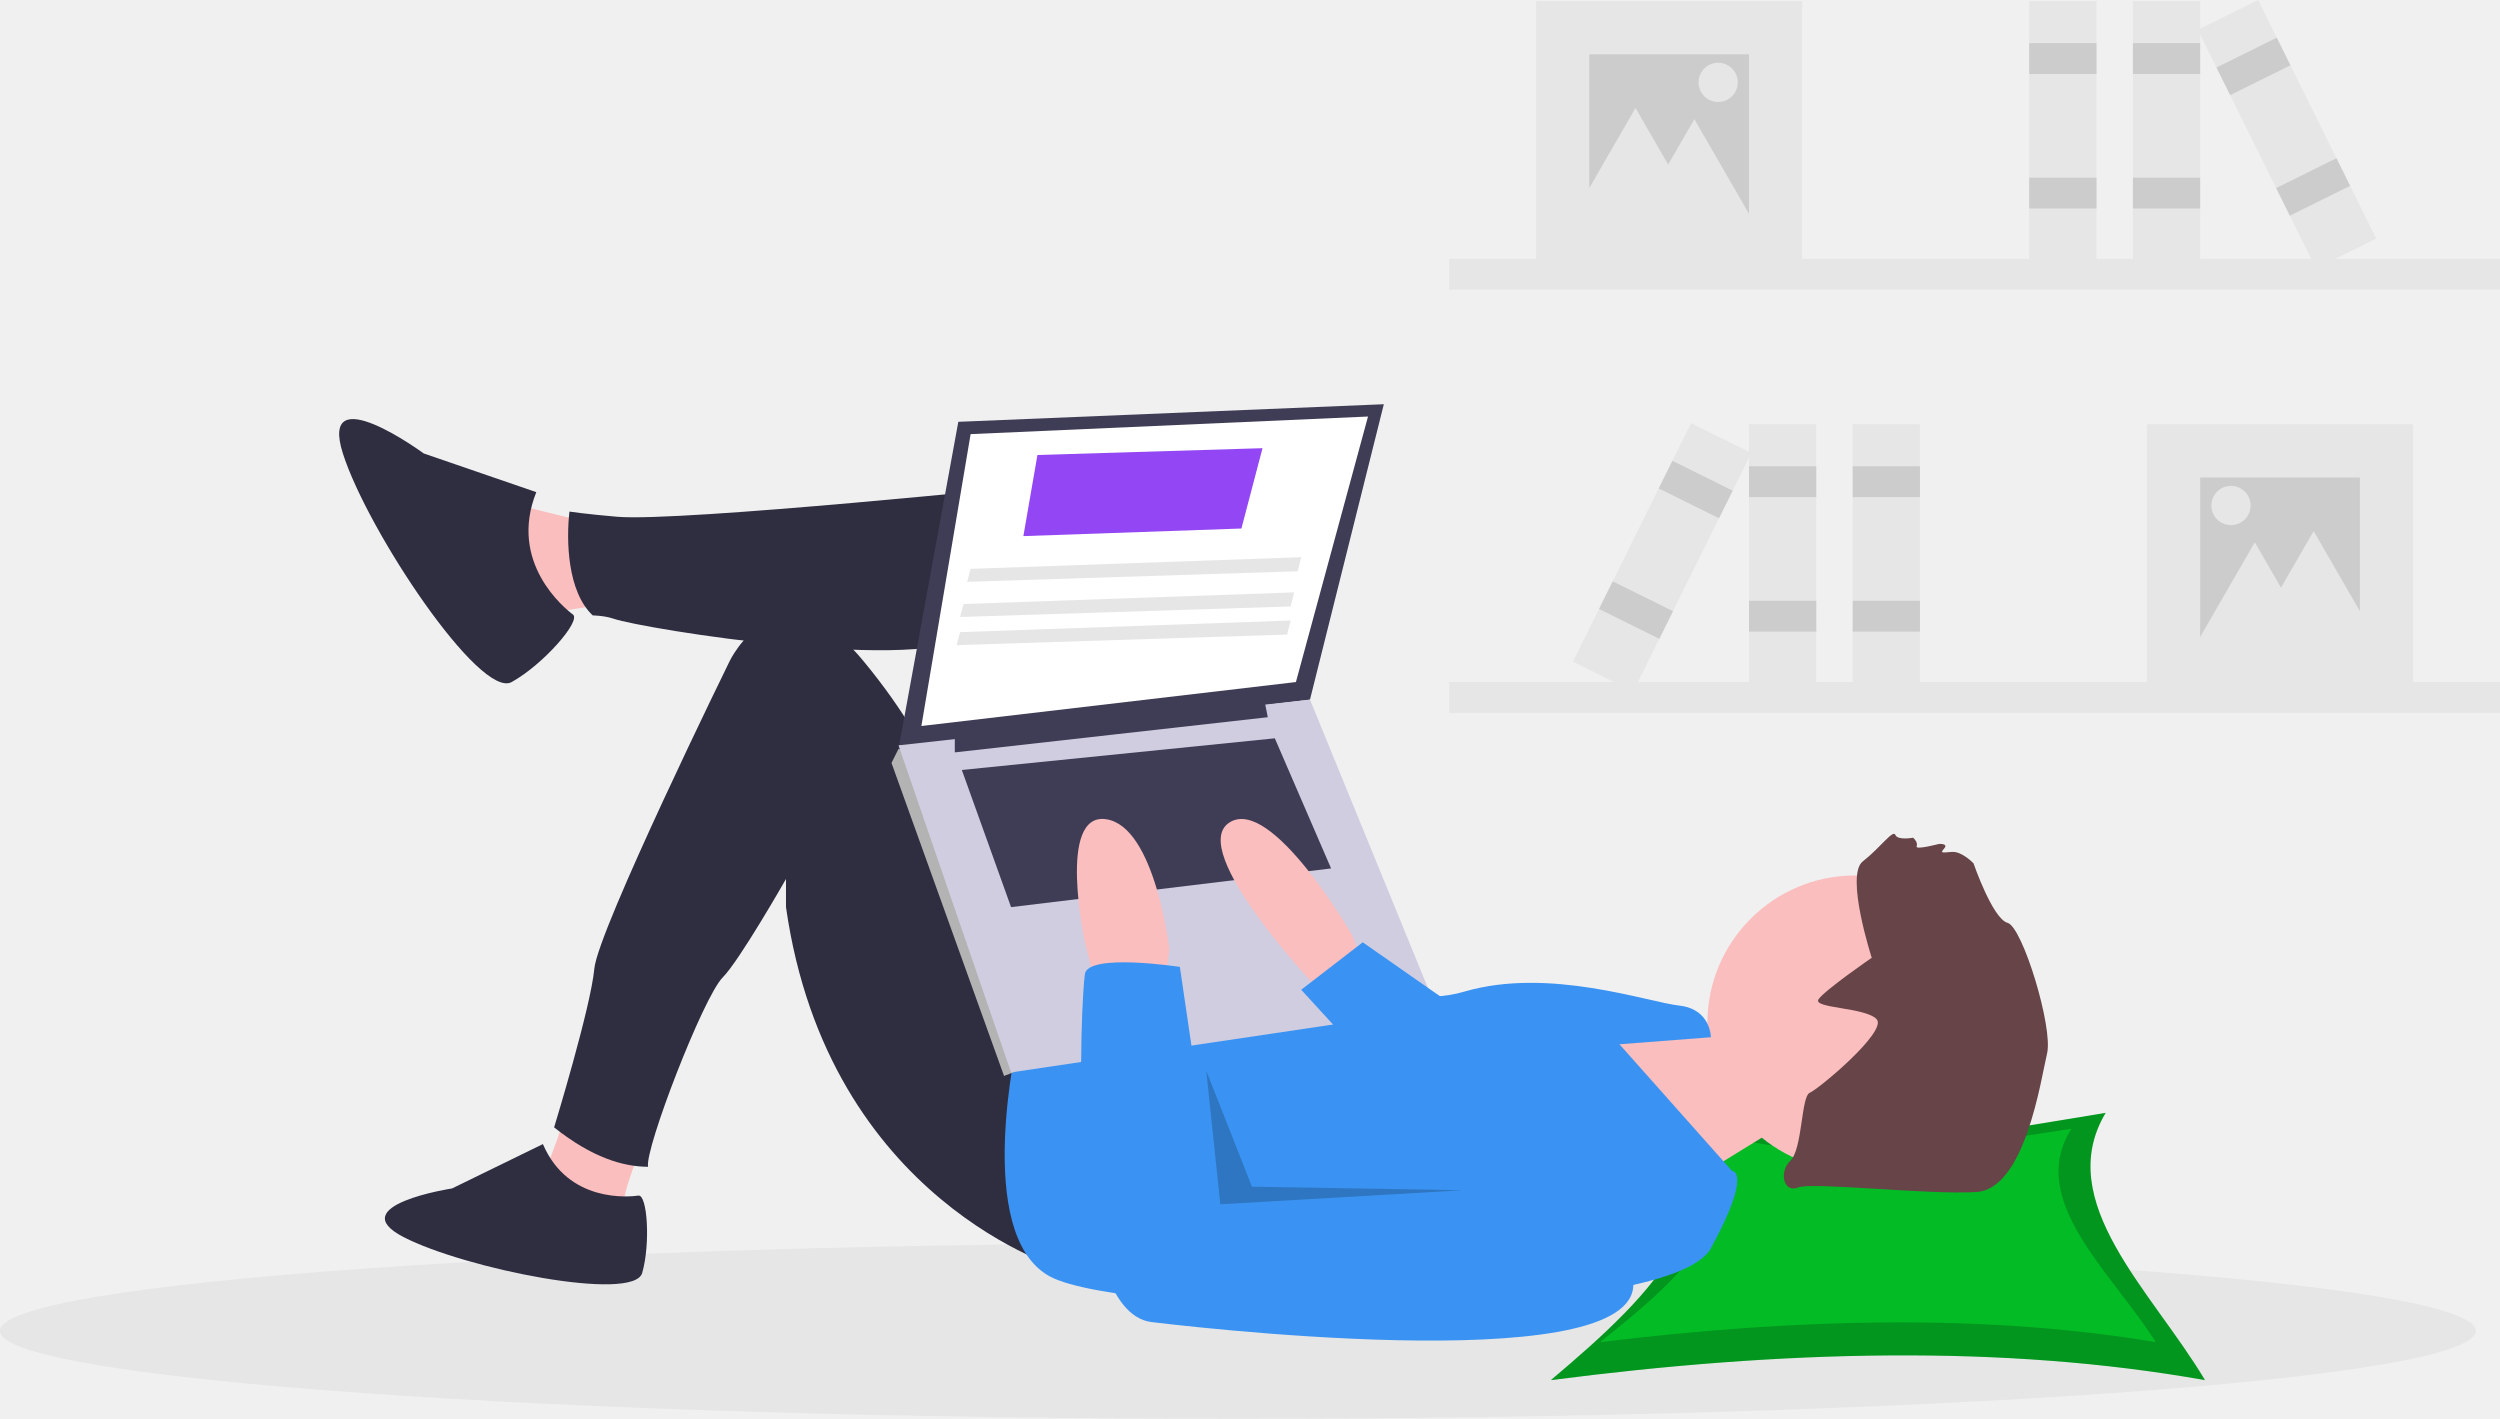
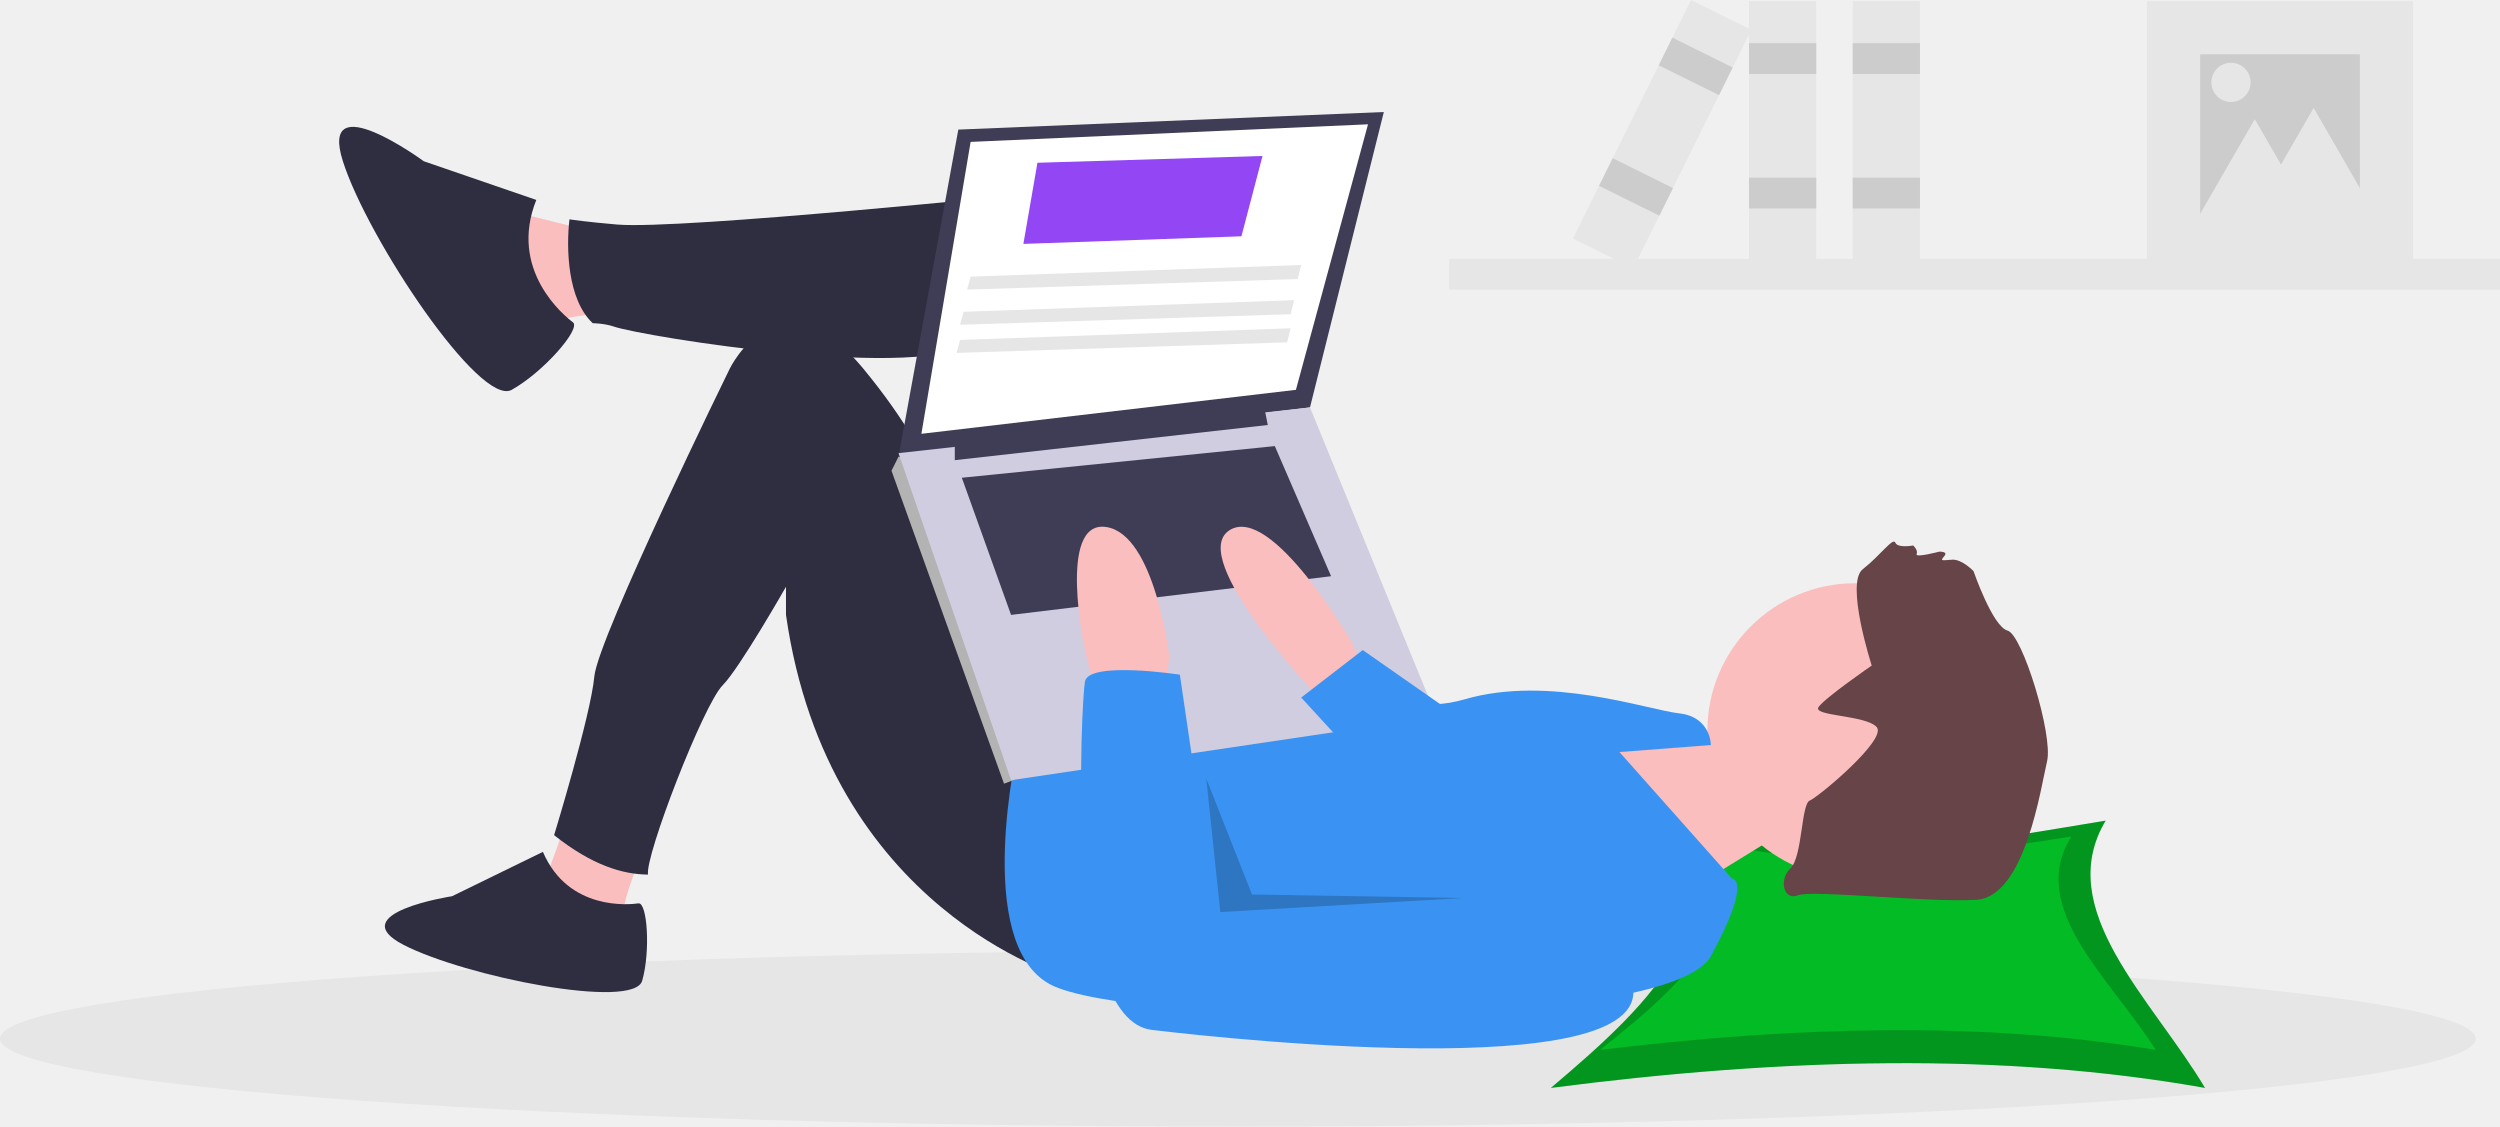
- <svg xmlns="http://www.w3.org/2000/svg" id="b3df86d2-2022-47c6-a781-bb5144daf06b" data-name="Layer 1" width="802.027" height="455.169" viewBox="0 0 802.027 455.169" version="1.1">
+ <svg xmlns="http://www.w3.org/2000/svg" id="b3df86d2-2022-47c6-a781-bb5144daf06b" data-name="Layer 1" width="802.027" height="361.421" viewBox="0 0 802.027 361.421" version="1.1">
  <defs id="defs153" />
-   <rect x="464.906" y="83.06" width="337.121" height="9.889" fill="#e6e6e6" id="rect4" />
-   <rect x="492.774" y="0.353" width="85.404" height="85.404" fill="#e6e6e6" id="rect6" />
-   <rect x="509.855" y="17.434" width="51.242" height="51.242" fill="#cccccc" id="rect8" />
-   <rect x="684.259" y="0.353" width="21.576" height="85.404" fill="#e6e6e6" id="rect10" />
-   <rect x="684.259" y="13.838" width="21.576" height="9.889" fill="#cccccc" id="rect12" />
-   <rect x="684.259" y="56.989" width="21.576" height="9.889" fill="#cccccc" id="rect14" />
-   <rect x="650.997" y="0.353" width="21.576" height="85.404" fill="#e6e6e6" id="rect16" />
-   <rect x="650.997" y="13.838" width="21.576" height="9.889" fill="#cccccc" id="rect18" />
-   <rect x="650.997" y="56.989" width="21.576" height="9.889" fill="#cccccc" id="rect20" />
-   <rect x="627.639" y="321.421" width="21.576" height="85.404" transform="rotate(-26.3396)" fill="#e6e6e6" id="rect22" />
-   <rect x="627.639" y="334.906" width="21.576" height="9.889" transform="rotate(-26.3396)" fill="#cccccc" id="rect24" />
-   <rect x="627.64" y="378.057" width="21.576" height="9.889" transform="rotate(-26.3396)" fill="#cccccc" id="rect26" />
-   <polygon points="546.419,208.02 524.688,208.02 502.958,208.02 513.823,189.201 524.688,170.382 535.554,189.201 " fill="#e6e6e6" id="polygon28" transform="translate(0,-135.7476)" />
-   <polygon points="565.298,211.616 543.567,211.616 521.837,211.616 532.702,192.797 543.567,173.978 554.432,192.797 " fill="#e6e6e6" id="polygon30" transform="translate(0,-135.7476)" />
-   <circle cx="551.209" cy="26.424" r="6.293" fill="#e6e6e6" id="circle32" />
-   <rect x="-802.027" y="-228.697" width="337.121" height="9.889" transform="scale(-1)" fill="#e6e6e6" id="rect64" />
-   <rect x="-774.158" y="-221.505" width="85.404" height="85.404" transform="scale(-1)" fill="#e6e6e6" id="rect66" />
-   <rect x="-757.077" y="-204.424" width="51.242" height="51.242" transform="scale(-1)" fill="#cccccc" id="rect68" />
-   <rect x="-582.673" y="-221.505" width="21.576" height="85.404" transform="scale(-1)" fill="#e6e6e6" id="rect70" />
-   <rect x="-582.673" y="-159.474" width="21.576" height="9.889" transform="scale(-1)" fill="#cccccc" id="rect72" />
-   <rect x="-582.673" y="-202.626" width="21.576" height="9.889" transform="scale(-1)" fill="#cccccc" id="rect74" />
-   <rect x="-615.936" y="-221.505" width="21.576" height="85.404" transform="scale(-1)" fill="#e6e6e6" id="rect76" />
-   <rect x="-615.936" y="-159.474" width="21.576" height="9.889" transform="scale(-1)" fill="#cccccc" id="rect78" />
-   <rect x="-615.936" y="-202.626" width="21.576" height="9.889" transform="scale(-1)" fill="#cccccc" id="rect80" />
-   <rect x="-567.99" y="33.647" width="21.576" height="85.404" transform="rotate(-153.6604)" fill="#e6e6e6" id="rect82" />
-   <rect x="-567.99" y="95.678" width="21.576" height="9.889" transform="rotate(-153.6604)" fill="#cccccc" id="rect84" />
-   <rect x="-567.99" y="52.526" width="21.576" height="9.889" transform="rotate(-153.6604)" fill="#cccccc" id="rect86" />
-   <polygon points="720.514,343.768 742.244,343.768 763.975,343.768 753.109,324.948 742.244,306.129 731.379,324.948 " fill="#e6e6e6" id="polygon88" transform="translate(0,-135.7476)" />
-   <polygon points="701.635,347.364 723.365,347.364 745.096,347.364 734.231,328.544 723.365,309.725 712.5,328.544 " fill="#e6e6e6" id="polygon90" transform="translate(0,-135.7476)" />
-   <circle cx="715.724" cy="162.171" r="6.293" fill="#e6e6e6" id="circle92" />
-   <ellipse cx="397.129" cy="426.963" rx="397.129" ry="28.205" fill="#e6e6e6" id="ellipse94" />
-   <path d="m 707.387,442.758 c -64.755,-11.525 -135.567,-9.609 -209.847,0 33.855,-28.581 63.075,-57.163 29.219,-85.744 66.039,13.624 75.289,12.245 148.752,0 -17.039,28.581 14.836,57.163 31.875,85.744 z" fill="#03bc25" id="path96-5" />
-   <path d="m 707.387,442.758 c -64.755,-11.525 -135.567,-9.609 -209.847,0 33.855,-28.581 63.075,-57.163 29.219,-85.744 66.039,13.624 75.289,12.245 148.752,0 -17.039,28.581 14.836,57.163 31.875,85.744 z" opacity="0.2" id="path98-3" />
-   <path d="m 691.592,430.565 c -55.007,-9.2 -115.159,-7.67 -178.257,0 28.759,-22.814 53.58,-45.628 24.821,-68.442 56.098,10.875 63.955,9.774 126.359,0 -14.474,22.814 12.603,45.628 27.077,68.442 z" fill="#03bc25" id="path100-5" />
-   <polygon points="568.053,498.967 538.72,517.019 504.873,466.249 536.463,466.249 537.591,466.249 557.899,469.634 " fill="#a0616a" id="polygon104" style="fill:#fbbebe;fill-opacity:1" transform="translate(0,-135.7476)" />
-   <circle cx="595.13" cy="328.245" r="47.385" fill="#a0616a" id="circle106" style="fill:#fbbebe;fill-opacity:1" />
-   <path style="fill:#fbbebe;fill-opacity:1;stroke:none;stroke-width:2.268;stroke-linecap:round;stroke-linejoin:round" d="m 165.697,161.922 22.9,5.675 5.064,26.264 -20.785,3.34 c -5.195,-10.765 -13.757,-17.098 -7.179,-35.279 z" id="path1033" />
-   <path d="m 333.386,155.629 c 0,0 -115.025,11.873 -135.385,10.154 -9.534,-0.805 -15.318,-1.658 -15.318,-1.658 -1.061,9.271 -0.654,25.732 7.479,33.309 0,0 3.76,0.042 6.711,1.067 9.106,3.163 100.411,18.051 116.205,4.513 15.795,-13.539 20.308,-47.385 20.308,-47.385 z" fill="#2f2e41" id="path108" style="fill:#2f2e41;fill-opacity:1" />
-   <path d="m 172.052,157.886 -36.103,-12.41 c 0,0 -33.846,-24.821 -25.949,0 7.897,24.821 44,78.975 54.154,73.334 10.154,-5.641 22.366,-19.643 19.644,-21.668 -2.721,-2.025 -20.773,-16.691 -11.747,-39.255 z" fill="#2f2e41" id="path112" />
-   <path d="m 211.704,350.157 c -1.73,7.359 -9.558,26.079 -10.85,31.685 -1.47,6.382 -2.46,9.367 -2.46,9.367 l -26.342,-5.425 2.008,-8.214 c 0,0 8.812,-20.143 9.941,-32.554 z" fill="#2f2e41" id="path1031" style="fill:#fbbebe;fill-opacity:1" />
-   <path d="m 341.283,407.22 c 0,0 -75.59,-21.436 -89.128,-116.205 v -9.026 c 0,0 -14.956,26.238 -20.308,31.59 -6.205,6.205 -25.071,55.104 -23.943,60.745 -7.982,-0.051 -17.879,-2.898 -30.14,-12.648 0,0 11.774,-38.507 12.903,-50.917 1.128,-12.41 43.436,-98.718 43.436,-98.718 0,0 15.795,-32.718 42.872,0 27.077,32.718 29.333,55.282 29.333,55.282 l 34.974,67.693 z" fill="#2f2e41" id="path110" style="fill:#2f2e41;fill-opacity:1" />
-   <path d="m 326.616,332.758 c 0,0 -14.667,63.18 10.154,76.718 24.821,13.539 198.565,15.795 212.103,-9.026 13.538,-24.821 6.769,-24.821 6.769,-24.821 l -36.103,-40.616 29.333,-2.256 c 0,0 0,-9.026 -10.154,-10.154 -10.154,-1.128 -41.744,-12.41 -68.821,-4.513 -27.077,7.897 -42.872,-15.795 -42.872,-15.795 z" fill="#575a89" id="path116" style="fill:#3a93f2;fill-opacity:1" />
-   <polygon points="420.258,360.198 443.95,265.428 307.437,271.069 288.257,375.993 " fill="#3f3d56" id="polygon118" transform="translate(0,-135.7476)" />
-   <polygon points="415.745,354.557 438.873,269.377 311.386,275.018 295.591,368.659 " fill="#ffffff" id="polygon120" transform="translate(0,-135.7476)" />
-   <polygon points="286.001,380.505 322.104,480.916 325.499,479.618 326.616,473.019 292.77,377.121 288.257,375.993 " fill="#b3b3b3" id="polygon122" transform="translate(0,-135.7476)" />
-   <polygon points="460.873,459.48 420.258,360.198 288.257,374.864 324.36,479.788 " fill="#d0cde1" id="polygon124" transform="translate(0,-135.7476)" />
-   <polygon points="398.258,305.301 405.027,279.531 332.822,281.71 328.309,307.736 " fill="#03bc25" id="polygon142-6" style="fill:#9246f4;fill-opacity:1" transform="translate(0,-135.7476)" />
-   <polygon points="406.719,365.839 405.591,360.198 306.309,371.48 306.309,377.121 " fill="#3f3d56" id="polygon126" transform="translate(0,-135.7476)" />
-   <polygon points="427.027,414.352 408.976,372.608 308.565,382.762 324.36,426.762 " fill="#3f3d56" id="polygon128" transform="translate(0,-135.7476)" />
-   <path d="m 437.181,309.066 -3.385,-9.026 c 0,0 -25.949,-45.128 -39.487,-36.103 -13.539,9.026 28.205,53.026 28.205,53.026 h 13.539 z" fill="#a0616a" id="path130" style="fill:#fbbebe;fill-opacity:1" />
-   <path d="m 351.437,315.835 -3.385,-13.539 c 0,0 -9.026,-41.744 6.769,-39.487 15.795,2.256 20.308,41.744 20.308,41.744 l -1.128,9.026 z" fill="#a0616a" id="path132" style="fill:#fbbebe;fill-opacity:1" />
-   <path d="m 378.514,310.194 c 0,0 -29.333,-4.513 -30.462,2.256 -1.128,6.769 -6.769,108.308 21.436,111.693 28.205,3.385 168.103,18.051 153.436,-16.923 -14.667,-34.974 -37.231,-30.462 -37.231,-30.462 l -95.898,10.154 z" fill="#575a89" id="path134" style="fill:#3a93f2;fill-opacity:1" />
-   <polygon points="417.437,453.275 442.258,480.352 467.078,458.916 437.181,438.044 " fill="#575a89" id="polygon136" style="fill:#3a93f2;fill-opacity:1" transform="translate(0,-135.7476)" />
-   <polygon points="469.335,517.583 401.642,516.455 386.976,479.224 391.488,522.096 " opacity="0.2" id="polygon138" transform="translate(0,-135.7476)" />
-   <polygon points="417.437,314.505 311.386,318.239 310.258,322.403 416.309,319.018 " fill="#e6e6e6" id="polygon144" transform="translate(0,-135.7476)" />
-   <polygon points="415.181,325.787 309.129,329.521 308.001,333.685 414.053,330.3 " fill="#e6e6e6" id="polygon146" transform="translate(0,-135.7476)" />
-   <polygon points="414.053,334.813 308.001,338.546 306.873,342.71 412.924,339.326 " fill="#e6e6e6" id="polygon148" transform="translate(0,-135.7476)" />
-   <path d="m 600.473,307.261 c 0,0 -8.566,-26.47 -2.878,-30.908 5.689,-4.439 9.715,-10.343 10.458,-8.506 0.743,1.838 5.709,0.899 5.709,0.899 0,0 1.662,1.466 1.115,2.756 -0.547,1.291 7.175,-0.763 7.175,-0.763 0,0 3.128,-0.196 1.662,1.466 -1.466,1.662 -0.547,1.29 2.581,1.095 3.128,-0.196 6.824,3.655 6.824,3.655 0,0 6.141,17.829 10.931,19.099 4.79,1.27 14.667,33.625 12.674,41.914 -1.993,8.289 -7.013,43.461 -22.654,44.44 -15.641,0.98 -52.649,-3.297 -57.243,-1.44 -4.594,1.858 -6.276,-4.945 -2.425,-8.641 3.851,-3.695 3.418,-20.626 6.175,-21.741 2.756,-1.115 25.14,-19.788 21.444,-23.639 -3.695,-3.851 -20.626,-3.418 -18.613,-6.371 2.013,-2.952 17.066,-13.316 17.066,-13.316 z" fill="#664447" stroke-width="1.147" id="path292" />
-   <path d="m 174.169,367.031 -29.144,14.233 c 0,0 -35.244,5.422 -15.589,15.589 19.655,10.166 73.876,21.011 76.587,11.522 2.711,-9.489 1.635,-25.236 -1.216,-24.818 -2.851,0.418 -22.506,2.452 -30.639,-16.526 z" fill="#2f2e41" id="path114" />
+   <rect x="-802.027" y="-92.949" width="337.121" height="9.889" transform="scale(-1)" fill="#e6e6e6" id="rect64" />
+   <rect x="-774.158" y="-85.757" width="85.404" height="85.404" transform="scale(-1)" fill="#e6e6e6" id="rect66" />
+   <rect x="-757.077" y="-68.676" width="51.242" height="51.242" transform="scale(-1)" fill="#cccccc" id="rect68" />
+   <rect x="-582.673" y="-85.757" width="21.576" height="85.404" transform="scale(-1)" fill="#e6e6e6" id="rect70" />
+   <rect x="-582.673" y="-23.727" width="21.576" height="9.889" transform="scale(-1)" fill="#cccccc" id="rect72" />
+   <rect x="-582.673" y="-66.878" width="21.576" height="9.889" transform="scale(-1)" fill="#cccccc" id="rect74" />
+   <rect x="-615.936" y="-85.757" width="21.576" height="85.404" transform="scale(-1)" fill="#e6e6e6" id="rect76" />
+   <rect x="-615.936" y="-23.727" width="21.576" height="9.889" transform="scale(-1)" fill="#cccccc" id="rect78" />
+   <rect x="-615.936" y="-66.878" width="21.576" height="9.889" transform="scale(-1)" fill="#cccccc" id="rect80" />
+   <rect x="-507.76" y="155.301" width="21.576" height="85.404" transform="rotate(-153.6604)" fill="#e6e6e6" id="rect82" />
+   <rect x="-507.76" y="217.332" width="21.576" height="9.889" transform="rotate(-153.6604)" fill="#cccccc" id="rect84" />
+   <rect x="-507.76" y="174.18" width="21.576" height="9.889" transform="rotate(-153.6604)" fill="#cccccc" id="rect86" />
+   <polygon points="742.244,343.768 763.975,343.768 753.109,324.948 742.244,306.129 731.379,324.948 720.514,343.768 " fill="#e6e6e6" id="polygon88" transform="translate(0,-271.4951)" />
+   <polygon points="723.365,347.364 745.096,347.364 734.231,328.544 723.365,309.725 712.5,328.544 701.635,347.364 " fill="#e6e6e6" id="polygon90" transform="translate(0,-271.4951)" />
+   <circle cx="715.724" cy="26.424" r="6.293" fill="#e6e6e6" id="circle92" />
+   <ellipse cx="397.129" cy="333.216" rx="397.129" ry="28.205" fill="#e6e6e6" id="ellipse94" />
+   <path d="m 707.387,349.011 c -64.755,-11.525 -135.567,-9.609 -209.847,0 33.855,-28.581 63.075,-57.163 29.219,-85.744 66.039,13.624 75.289,12.245 148.752,0 -17.039,28.581 14.836,57.163 31.875,85.744 z" fill="#03bc25" id="path96-5" />
+   <path d="m 707.387,349.011 c -64.755,-11.525 -135.567,-9.609 -209.847,0 33.855,-28.581 63.075,-57.163 29.219,-85.744 66.039,13.624 75.289,12.245 148.752,0 -17.039,28.581 14.836,57.163 31.875,85.744 z" opacity="0.2" id="path98-3" />
+   <path d="m 691.592,336.817 c -55.007,-9.2 -115.159,-7.67 -178.257,0 28.759,-22.814 53.58,-45.628 24.821,-68.442 56.098,10.875 63.955,9.774 126.359,0 -14.474,22.814 12.603,45.628 27.077,68.442 z" fill="#03bc25" id="path100-5" />
+   <polygon points="537.591,466.249 557.899,469.634 568.053,498.967 538.72,517.019 504.873,466.249 536.463,466.249 " fill="#a0616a" id="polygon104" style="fill:#fbbebe;fill-opacity:1" transform="translate(0,-229.4951)" />
+   <circle cx="595.13" cy="234.498" r="47.385" fill="#a0616a" id="circle106" style="fill:#fbbebe;fill-opacity:1" />
+   <path style="fill:#fbbebe;fill-opacity:1;stroke:none;stroke-width:2.268;stroke-linecap:round;stroke-linejoin:round" d="m 165.697,68.175 22.9,5.675 5.064,26.264 -20.785,3.34 C 167.681,92.689 159.119,86.356 165.697,68.175 Z" id="path1033" />
+   <path d="m 333.386,61.882 c 0,0 -115.025,11.873 -135.385,10.154 -9.534,-0.805 -15.318,-1.658 -15.318,-1.658 -1.061,9.271 -0.654,25.732 7.479,33.309 0,0 3.76,0.042 6.711,1.067 9.106,3.163 100.411,18.051 116.205,4.513 15.795,-13.539 20.308,-47.385 20.308,-47.385 z" fill="#2f2e41" id="path108" style="fill:#2f2e41;fill-opacity:1" />
+   <path d="m 172.052,64.138 -36.103,-12.41 c 0,0 -33.846,-24.821 -25.949,0 7.897,24.821 44,78.975 54.154,73.334 10.154,-5.641 22.366,-19.643 19.644,-21.668 -2.721,-2.025 -20.773,-16.691 -11.747,-39.255 z" fill="#2f2e41" id="path112" />
+   <path d="m 211.704,256.409 c -1.73,7.359 -9.558,26.079 -10.85,31.685 -1.47,6.382 -2.46,9.367 -2.46,9.367 l -26.342,-5.425 2.008,-8.214 c 0,0 8.812,-20.143 9.941,-32.554 z" fill="#2f2e41" id="path1031" style="fill:#fbbebe;fill-opacity:1" />
+   <path d="m 341.283,313.472 c 0,0 -75.59,-21.436 -89.128,-116.205 v -9.026 c 0,0 -14.956,26.238 -20.308,31.59 -6.205,6.205 -25.071,55.104 -23.943,60.745 -7.982,-0.051 -17.879,-2.898 -30.14,-12.648 0,0 11.774,-38.507 12.903,-50.917 1.128,-12.41 43.436,-98.718 43.436,-98.718 0,0 15.795,-32.718 42.872,0 27.077,32.718 29.333,55.282 29.333,55.282 l 34.974,67.693 z" fill="#2f2e41" id="path110" style="fill:#2f2e41;fill-opacity:1" />
+   <path d="m 326.616,239.011 c 0,0 -14.667,63.18 10.154,76.718 24.821,13.539 198.565,15.795 212.103,-9.026 13.538,-24.821 6.769,-24.821 6.769,-24.821 l -36.103,-40.616 29.333,-2.256 c 0,0 0,-9.026 -10.154,-10.154 -10.154,-1.128 -41.744,-12.41 -68.821,-4.513 -27.077,7.897 -42.872,-15.795 -42.872,-15.795 z" fill="#575a89" id="path116" style="fill:#3a93f2;fill-opacity:1" />
+   <polygon points="420.258,360.198 443.95,265.428 307.437,271.069 288.257,375.993 " fill="#3f3d56" id="polygon118" transform="translate(0,-229.4951)" />
+   <polygon points="415.745,354.557 438.873,269.377 311.386,275.018 295.591,368.659 " fill="#ffffff" id="polygon120" transform="translate(0,-229.4951)" />
+   <polygon points="292.77,377.121 288.257,375.993 286.001,380.505 322.104,480.916 325.499,479.618 326.616,473.019 " fill="#b3b3b3" id="polygon122" transform="translate(0,-229.4951)" />
+   <polygon points="460.873,459.48 420.258,360.198 288.257,374.864 324.36,479.788 " fill="#d0cde1" id="polygon124" transform="translate(0,-229.4951)" />
+   <polygon points="398.258,305.301 405.027,279.531 332.822,281.71 328.309,307.736 " fill="#03bc25" id="polygon142-6" style="fill:#9246f4;fill-opacity:1" transform="translate(0,-229.4951)" />
+   <polygon points="406.719,365.839 405.591,360.198 306.309,371.48 306.309,377.121 " fill="#3f3d56" id="polygon126" transform="translate(0,-229.4951)" />
+   <polygon points="427.027,414.352 408.976,372.608 308.565,382.762 324.36,426.762 " fill="#3f3d56" id="polygon128" transform="translate(0,-229.4951)" />
+   <path d="m 437.181,215.318 -3.385,-9.026 c 0,0 -25.949,-45.128 -39.487,-36.103 -13.539,9.026 28.205,53.026 28.205,53.026 h 13.539 z" fill="#a0616a" id="path130" style="fill:#fbbebe;fill-opacity:1" />
+   <path d="m 351.437,222.087 -3.385,-13.539 c 0,0 -9.026,-41.744 6.769,-39.487 15.795,2.256 20.308,41.744 20.308,41.744 l -1.128,9.026 z" fill="#a0616a" id="path132" style="fill:#fbbebe;fill-opacity:1" />
+   <path d="m 378.514,216.446 c 0,0 -29.333,-4.513 -30.462,2.256 -1.128,6.769 -6.769,108.308 21.436,111.693 28.205,3.385 168.103,18.051 153.436,-16.923 -14.667,-34.974 -37.231,-30.462 -37.231,-30.462 l -95.898,10.154 z" fill="#575a89" id="path134" style="fill:#3a93f2;fill-opacity:1" />
+   <polygon points="417.437,453.275 442.258,480.352 467.078,458.916 437.181,438.044 " fill="#575a89" id="polygon136" style="fill:#3a93f2;fill-opacity:1" transform="translate(0,-229.4951)" />
+   <polygon points="469.335,517.583 401.642,516.455 386.976,479.224 391.488,522.096 " opacity="0.2" id="polygon138" transform="translate(0,-229.4951)" />
+   <polygon points="417.437,314.505 311.386,318.239 310.258,322.403 416.309,319.018 " fill="#e6e6e6" id="polygon144" transform="translate(0,-229.4951)" />
+   <polygon points="415.181,325.787 309.129,329.521 308.001,333.685 414.053,330.3 " fill="#e6e6e6" id="polygon146" transform="translate(0,-229.4951)" />
+   <polygon points="414.053,334.813 308.001,338.546 306.873,342.71 412.924,339.326 " fill="#e6e6e6" id="polygon148" transform="translate(0,-229.4951)" />
+   <path d="m 600.473,213.514 c 0,0 -8.566,-26.47 -2.878,-30.908 5.689,-4.439 9.715,-10.343 10.458,-8.506 0.743,1.838 5.709,0.899 5.709,0.899 0,0 1.662,1.466 1.115,2.756 -0.547,1.291 7.175,-0.763 7.175,-0.763 0,0 3.128,-0.196 1.662,1.466 -1.466,1.662 -0.547,1.29 2.581,1.095 3.128,-0.196 6.824,3.655 6.824,3.655 0,0 6.141,17.829 10.931,19.099 4.79,1.27 14.667,33.625 12.674,41.914 -1.993,8.289 -7.013,43.461 -22.654,44.44 -15.641,0.98 -52.649,-3.297 -57.243,-1.44 -4.594,1.858 -6.276,-4.945 -2.425,-8.641 3.851,-3.695 3.418,-20.626 6.175,-21.741 2.756,-1.115 25.14,-19.788 21.444,-23.639 -3.695,-3.851 -20.626,-3.418 -18.613,-6.371 2.013,-2.952 17.066,-13.316 17.066,-13.316 z" fill="#664447" stroke-width="1.147" id="path292" />
+   <path d="m 174.169,273.283 -29.144,14.233 c 0,0 -35.244,5.422 -15.589,15.589 19.655,10.166 73.876,21.011 76.587,11.522 2.711,-9.489 1.635,-25.236 -1.216,-24.818 -2.851,0.418 -22.506,2.452 -30.639,-16.526 z" fill="#2f2e41" id="path114" />
</svg>
